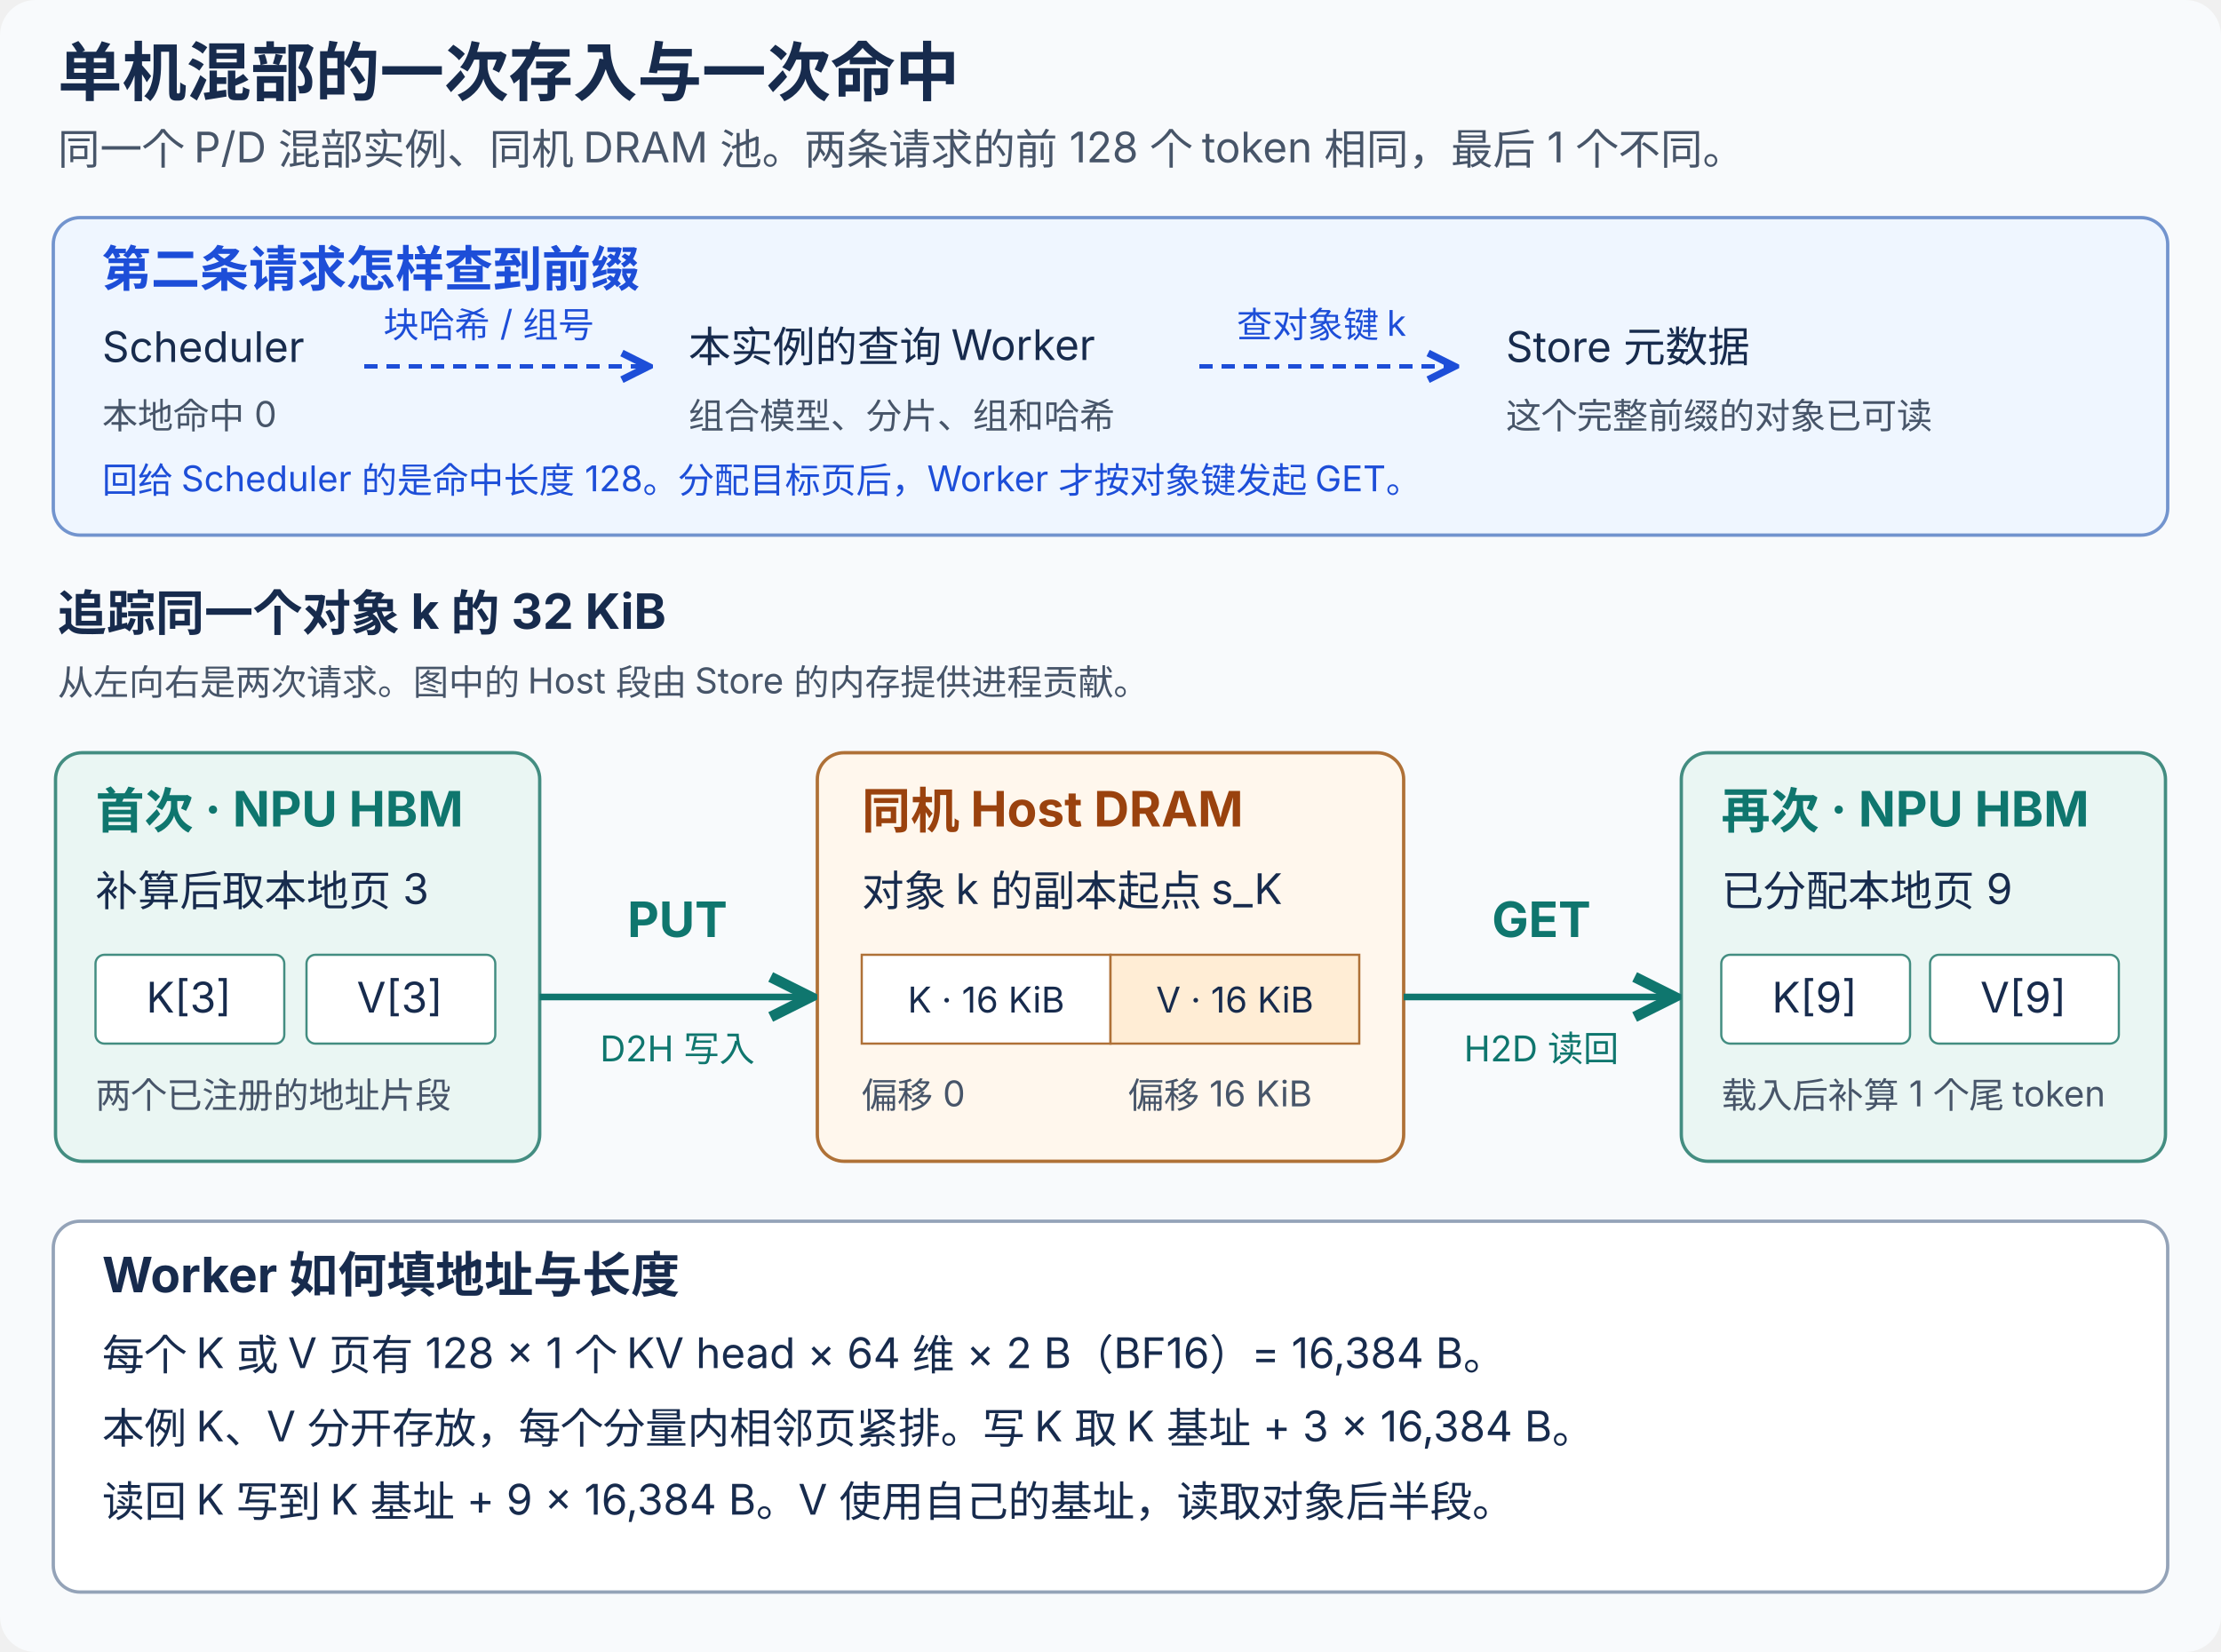
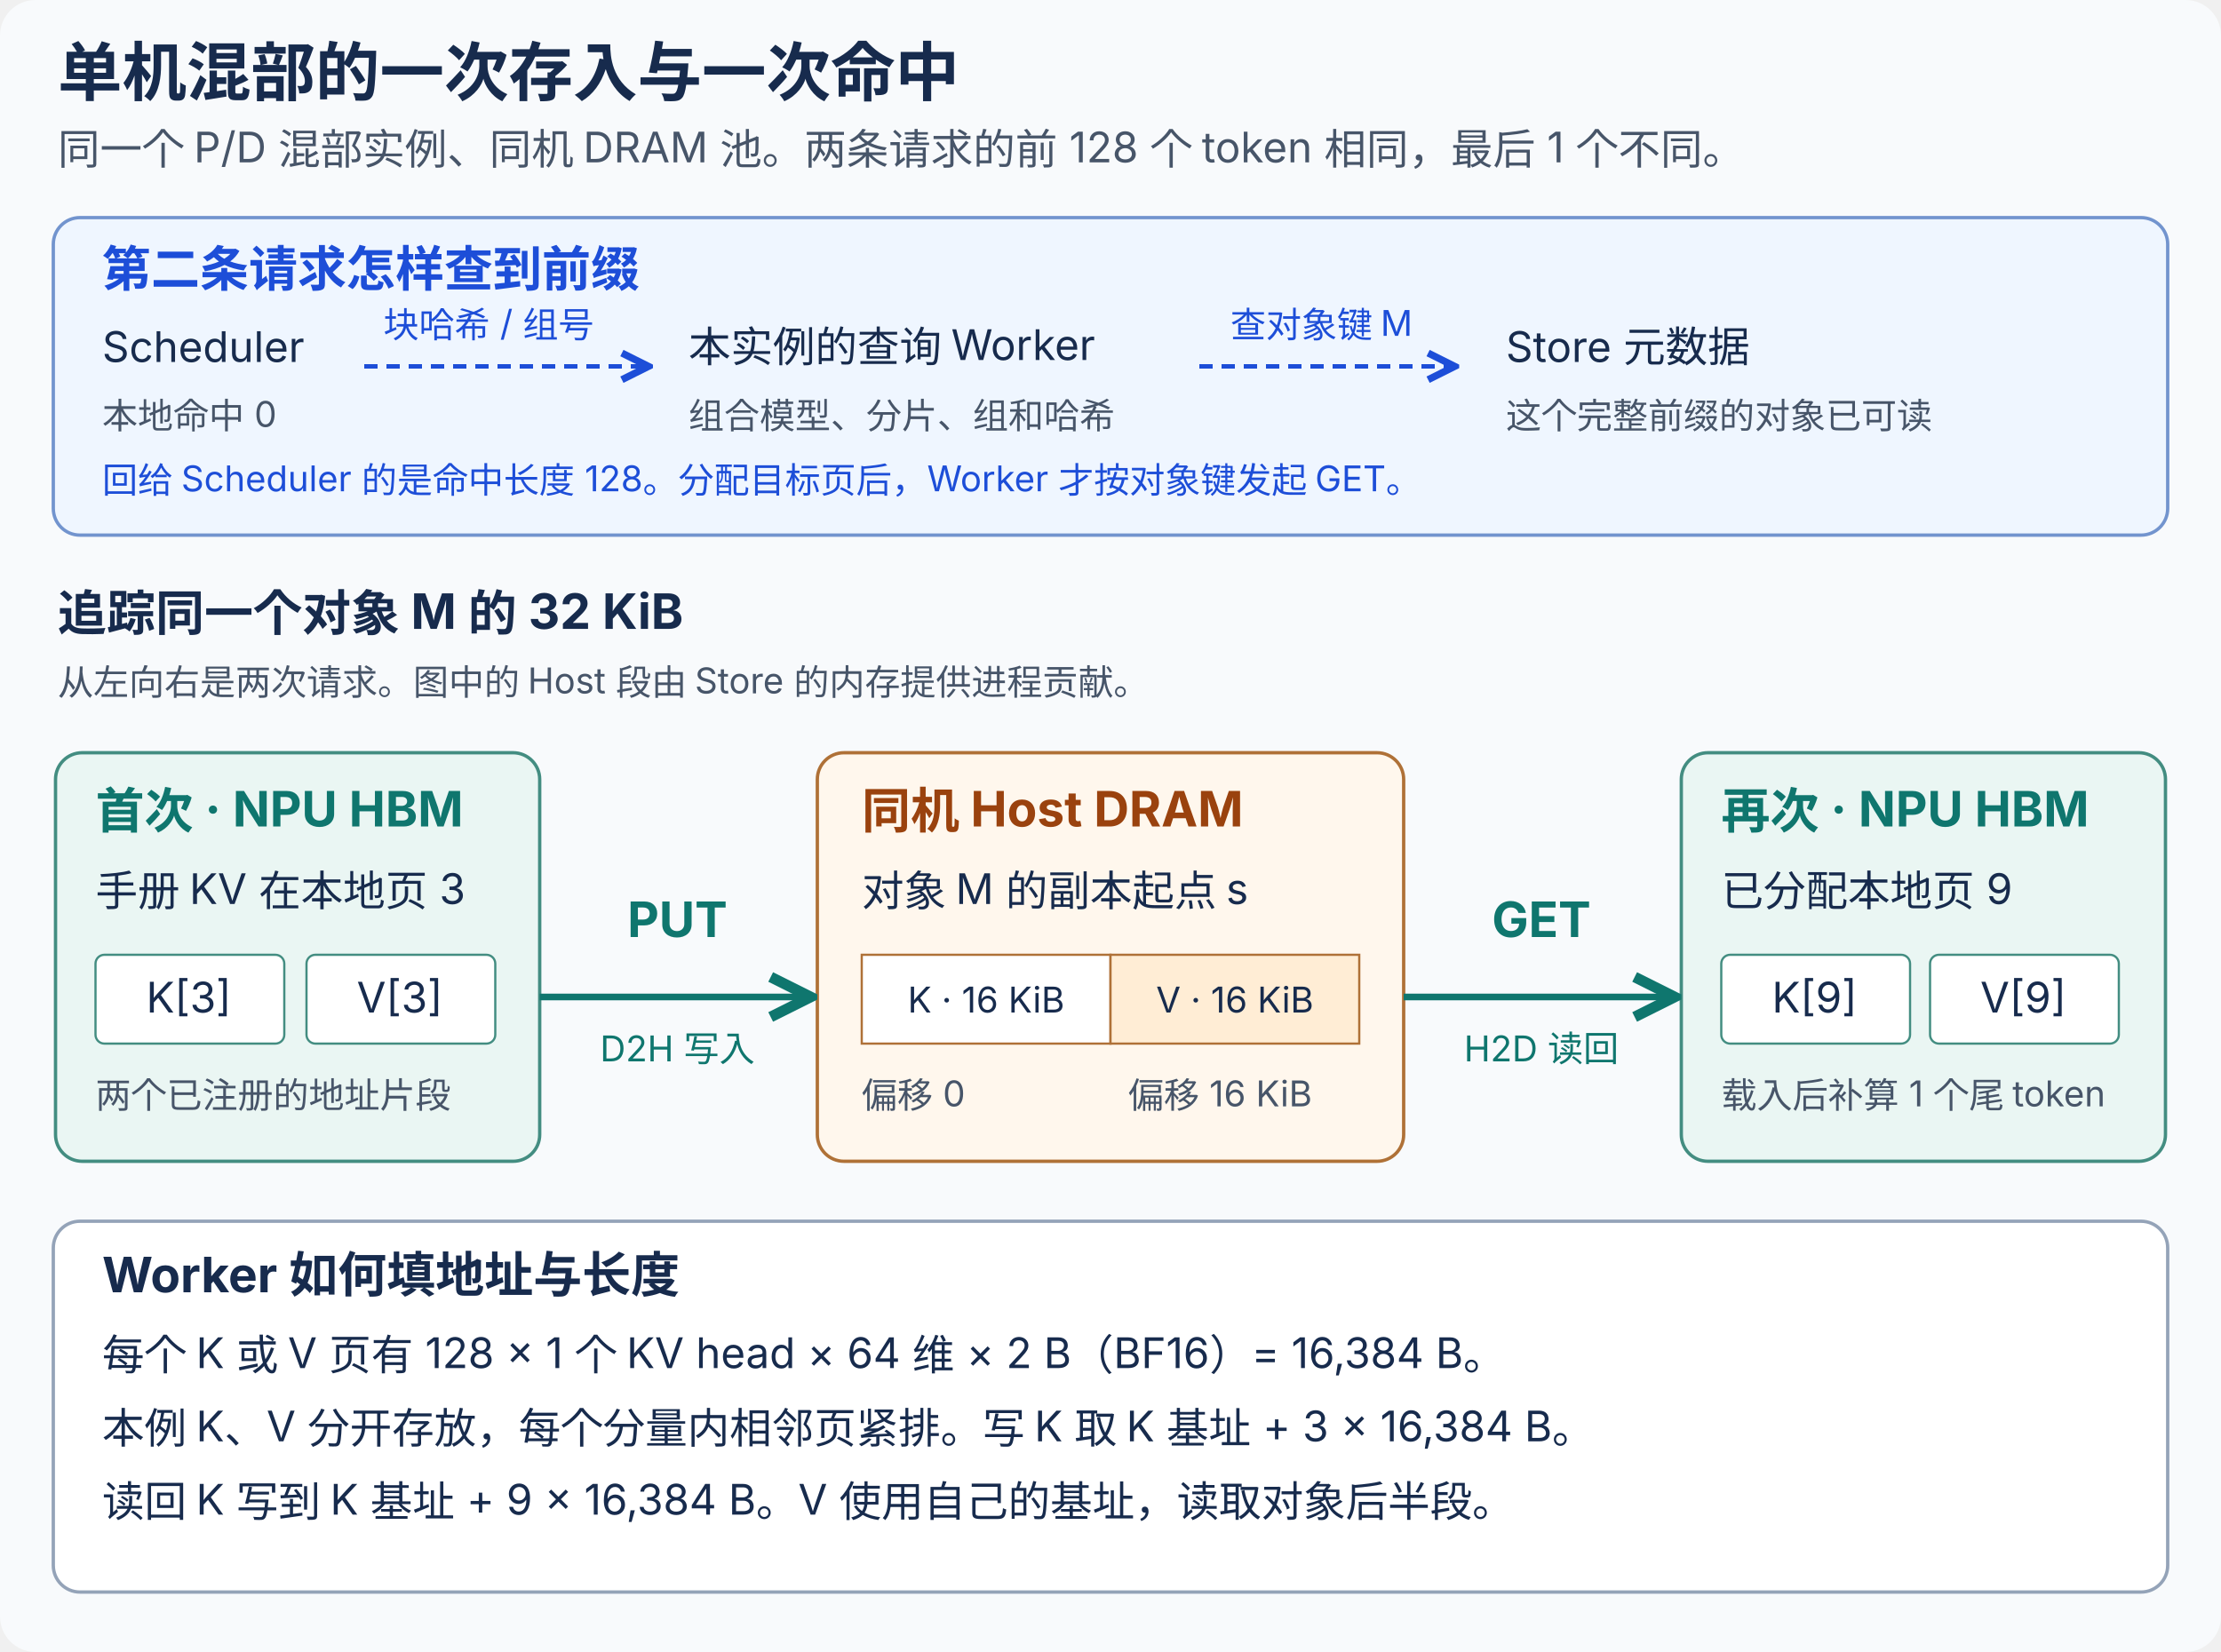
<svg xmlns="http://www.w3.org/2000/svg" width="1000" height="744" viewBox="0 0 1000 744" role="img" aria-labelledby="title desc">
  <defs>
    <style>
      text{font-family:-apple-system,BlinkMacSystemFont,"PingFang SC","Microsoft YaHei",sans-serif;fill:#172b4d}
      .title{font-size:29px;font-weight:700}.head{font-size:22px;font-weight:650}.body{font-size:19px}.small{font-size:16px}
      .teal{fill:#0f766e}.blue{fill:#1d4ed8}.note{fill:#475569}.rust{fill:#9a420e}
      .center{text-anchor:middle}.box{stroke-width:1.5}.panel{fill:white;stroke:#94a3b8}
    </style>
    <marker id="arrow" markerWidth="8" markerHeight="8" refX="7" refY="4" orient="auto">
      <path d="M1 1L7 4L1 7" fill="none" stroke="#0f766e" stroke-width="1.6" />
    </marker>
    <marker id="query" markerWidth="8" markerHeight="8" refX="7" refY="4" orient="auto">
      <path d="M1 1L7 4L1 7" fill="none" stroke="#1d4ed8" stroke-width="1.6" />
    </marker>
  </defs>
  <rect width="1000" height="744" rx="16" fill="#f8fafc" />
  <text x="26" y="43" class="title">单机混部的一次存入与一次命中</text>
  <text x="26" y="74" class="body note">同一个 P/D 混部实例、同机 DRAM 池。两条请求的前 128 个 token 相同，最后 1 个不同。</text>
  <g id="lookup">
    <rect x="24" y="98" width="952" height="143" rx="12" fill="#eff6ff" stroke="#7294ce" class="box" />
    <text x="46" y="129" class="head blue">第二条请求怎样查到前缀</text>
    <text x="46" y="163" class="body">Scheduler</text>
    <text x="46" y="193" class="small note">本地命中 0</text>
    <path d="M164 165H292" fill="none" stroke="#1d4ed8" stroke-width="2" stroke-dasharray="6 4" marker-end="url(#query)" />
    <text x="220" y="152" class="small blue center">块哈希 / 组号</text>
    <text x="310" y="163" class="body">本实例的查询 Worker</text>
    <text x="310" y="193" class="small note">组合模型、分片、组和哈希</text>
    <path d="M540 165H655" fill="none" stroke="#1d4ed8" stroke-width="2" stroke-dasharray="6 4" marker-end="url(#query)" />
-     <text x="595" y="152" class="small blue center">查对象键 k</text>
+     <text x="595" y="152" class="small blue center">查对象键 M</text>
    <text x="678" y="163" class="body">Store 元数据</text>
    <text x="678" y="193" class="small note">这个完整前缀的对象已可读</text>
    <text x="46" y="222" class="small blue">回给 Scheduler 的是命中长度 128。分配目标页后，Worker 才按对象键发起 GET。</text>
  </g>
-   <text x="26" y="284" class="head">追踪同一个对象 k 的 32 KiB</text>
+   <text x="26" y="284" class="head">追踪同一个对象 M 的 32 KiB</text>
  <text x="26" y="313" class="small note">从左向右是两次请求。图中的 Host 段由 Store 的内存提供进程贡献。</text>
  <g id="first-request">
    <rect x="25" y="339" width="218" height="184" rx="12" fill="#eaf6f3" stroke="#438d81" class="box" />
    <text x="43" y="373" class="head teal">首次 · NPU HBM</text>
-     <text x="43" y="408" class="body">补算后取本地页 3</text>
+     <text x="43" y="408" class="body">手册 KV 在本地页 3</text>
    <rect x="43" y="430" width="85" height="40" rx="4" fill="#fff" stroke="#438d81" />
    <rect x="138" y="430" width="85" height="40" rx="4" fill="#fff" stroke="#438d81" />
    <text x="85" y="456" class="body center">K[3]</text>
    <text x="180" y="456" class="body center">V[3]</text>
    <text x="43" y="499" class="small note">两个已注册的地址片段</text>
  </g>
  <g id="store-object">
    <rect x="368" y="339" width="264" height="184" rx="12" fill="#fff7ed" stroke="#af7137" class="box" />
    <text x="388" y="373" class="head rust">同机 Host DRAM</text>
-     <text x="388" y="408" class="body">对象 k 的副本起点 s_K</text>
+     <text x="388" y="408" class="body">对象 M 的副本起点 s</text>
    <rect x="388" y="430" width="112" height="40" fill="#fff" stroke="#af7137" />
    <rect x="500" y="430" width="112" height="40" fill="#ffedd5" stroke="#af7137" />
    <text x="444" y="456" class="small center">K · 16 KiB</text>
    <text x="556" y="456" class="small center">V · 16 KiB</text>
    <text x="388" y="499" class="small note">偏移 0</text>
    <text x="508" y="499" class="small note">偏移 16 KiB</text>
  </g>
  <g id="second-request">
    <rect x="757" y="339" width="218" height="184" rx="12" fill="#eaf6f3" stroke="#438d81" class="box" />
    <text x="775" y="373" class="head teal">再次 · NPU HBM</text>
    <text x="775" y="408" class="body">已分配本地页 9</text>
    <rect x="775" y="430" width="85" height="40" rx="4" fill="#fff" stroke="#438d81" />
    <rect x="869" y="430" width="85" height="40" rx="4" fill="#fff" stroke="#438d81" />
    <text x="817" y="456" class="body center">K[9]</text>
    <text x="911" y="456" class="body center">V[9]</text>
    <text x="775" y="499" class="small note">载入后补算 1 个尾 token</text>
  </g>
  <g id="copy">
    <path d="M632 449H754" fill="none" stroke="#0f766e" stroke-width="3" marker-end="url(#arrow)" />
    <path d="M243 449H365" fill="none" stroke="#0f766e" stroke-width="3" marker-end="url(#arrow)" />
    <text x="305" y="422" class="head teal center">PUT</text>
    <text x="305" y="478" class="small teal center">D2H 写入</text>
    <text x="694" y="422" class="head teal center">GET</text>
    <text x="694" y="478" class="small teal center">H2D 读回</text>
  </g>
  <g id="descriptors">
    <rect x="24" y="550" width="952" height="167" rx="12" class="box panel" />
    <text x="46" y="582" class="head">Worker 如何填地址与长度</text>
    <text x="46" y="617" class="body">每个 K 或 V 页有 128 × 1 个 KV head × 64 维 × 2 B（BF16）= 16,384 B。</text>
    <text x="46" y="650" class="body">本例 K、V 分开存放，每个分量内相邻页紧排。写 K 取 K 基址 + 3 × 16,384 B。</text>
    <text x="46" y="683" class="body">读回 K 写到 K 基址 + 9 × 16,384 B。V 使用自己的基址，读取对象后半段。</text>
  </g>
</svg>
